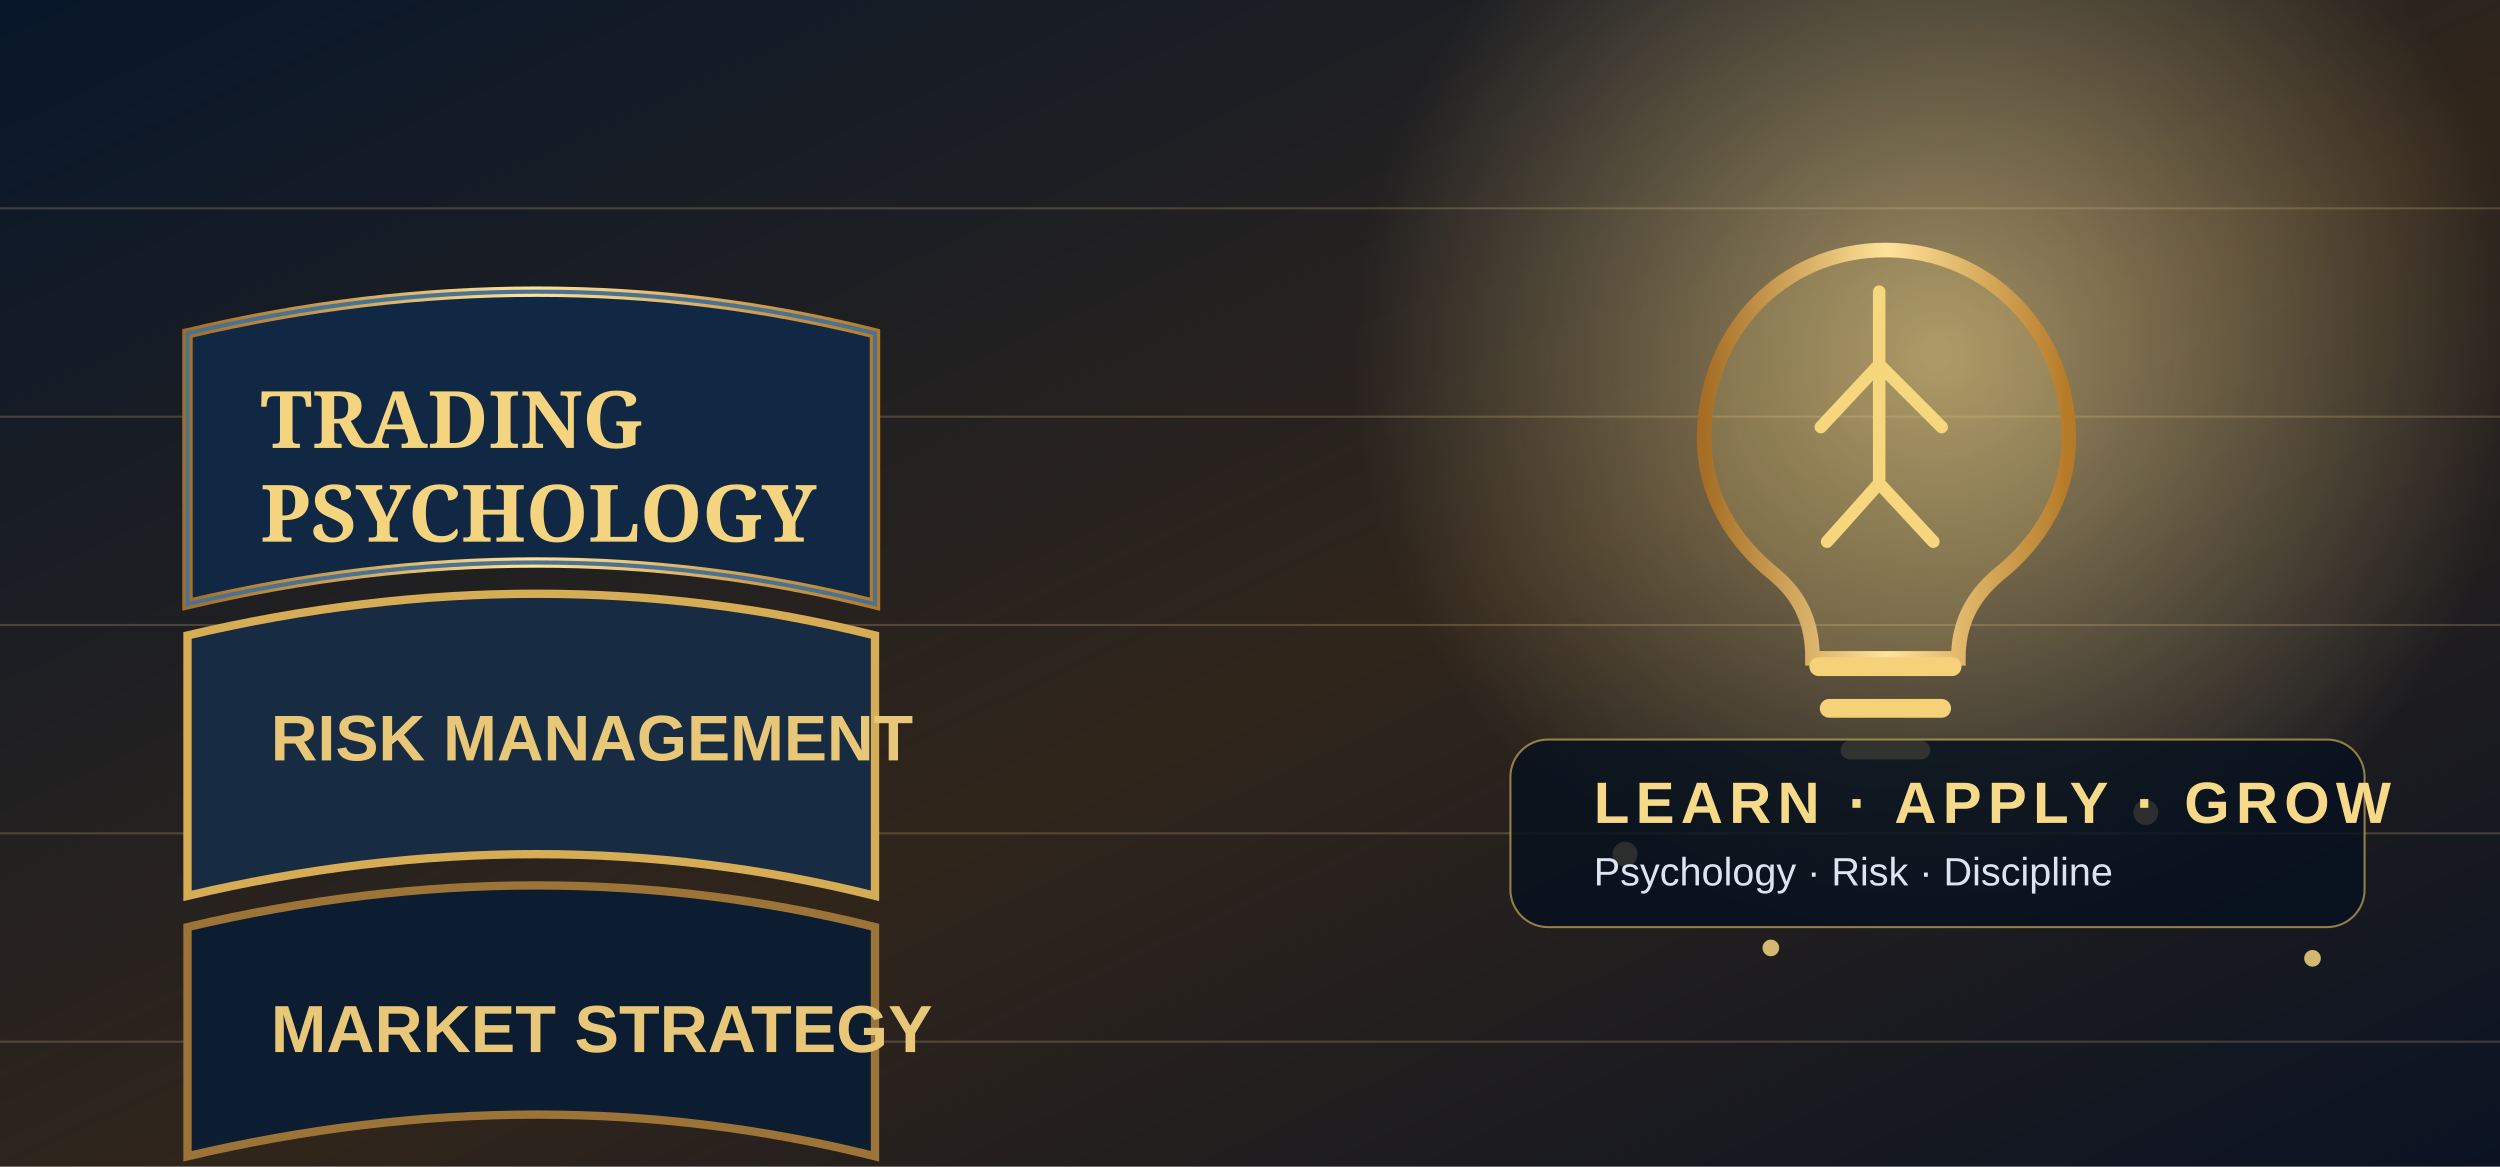
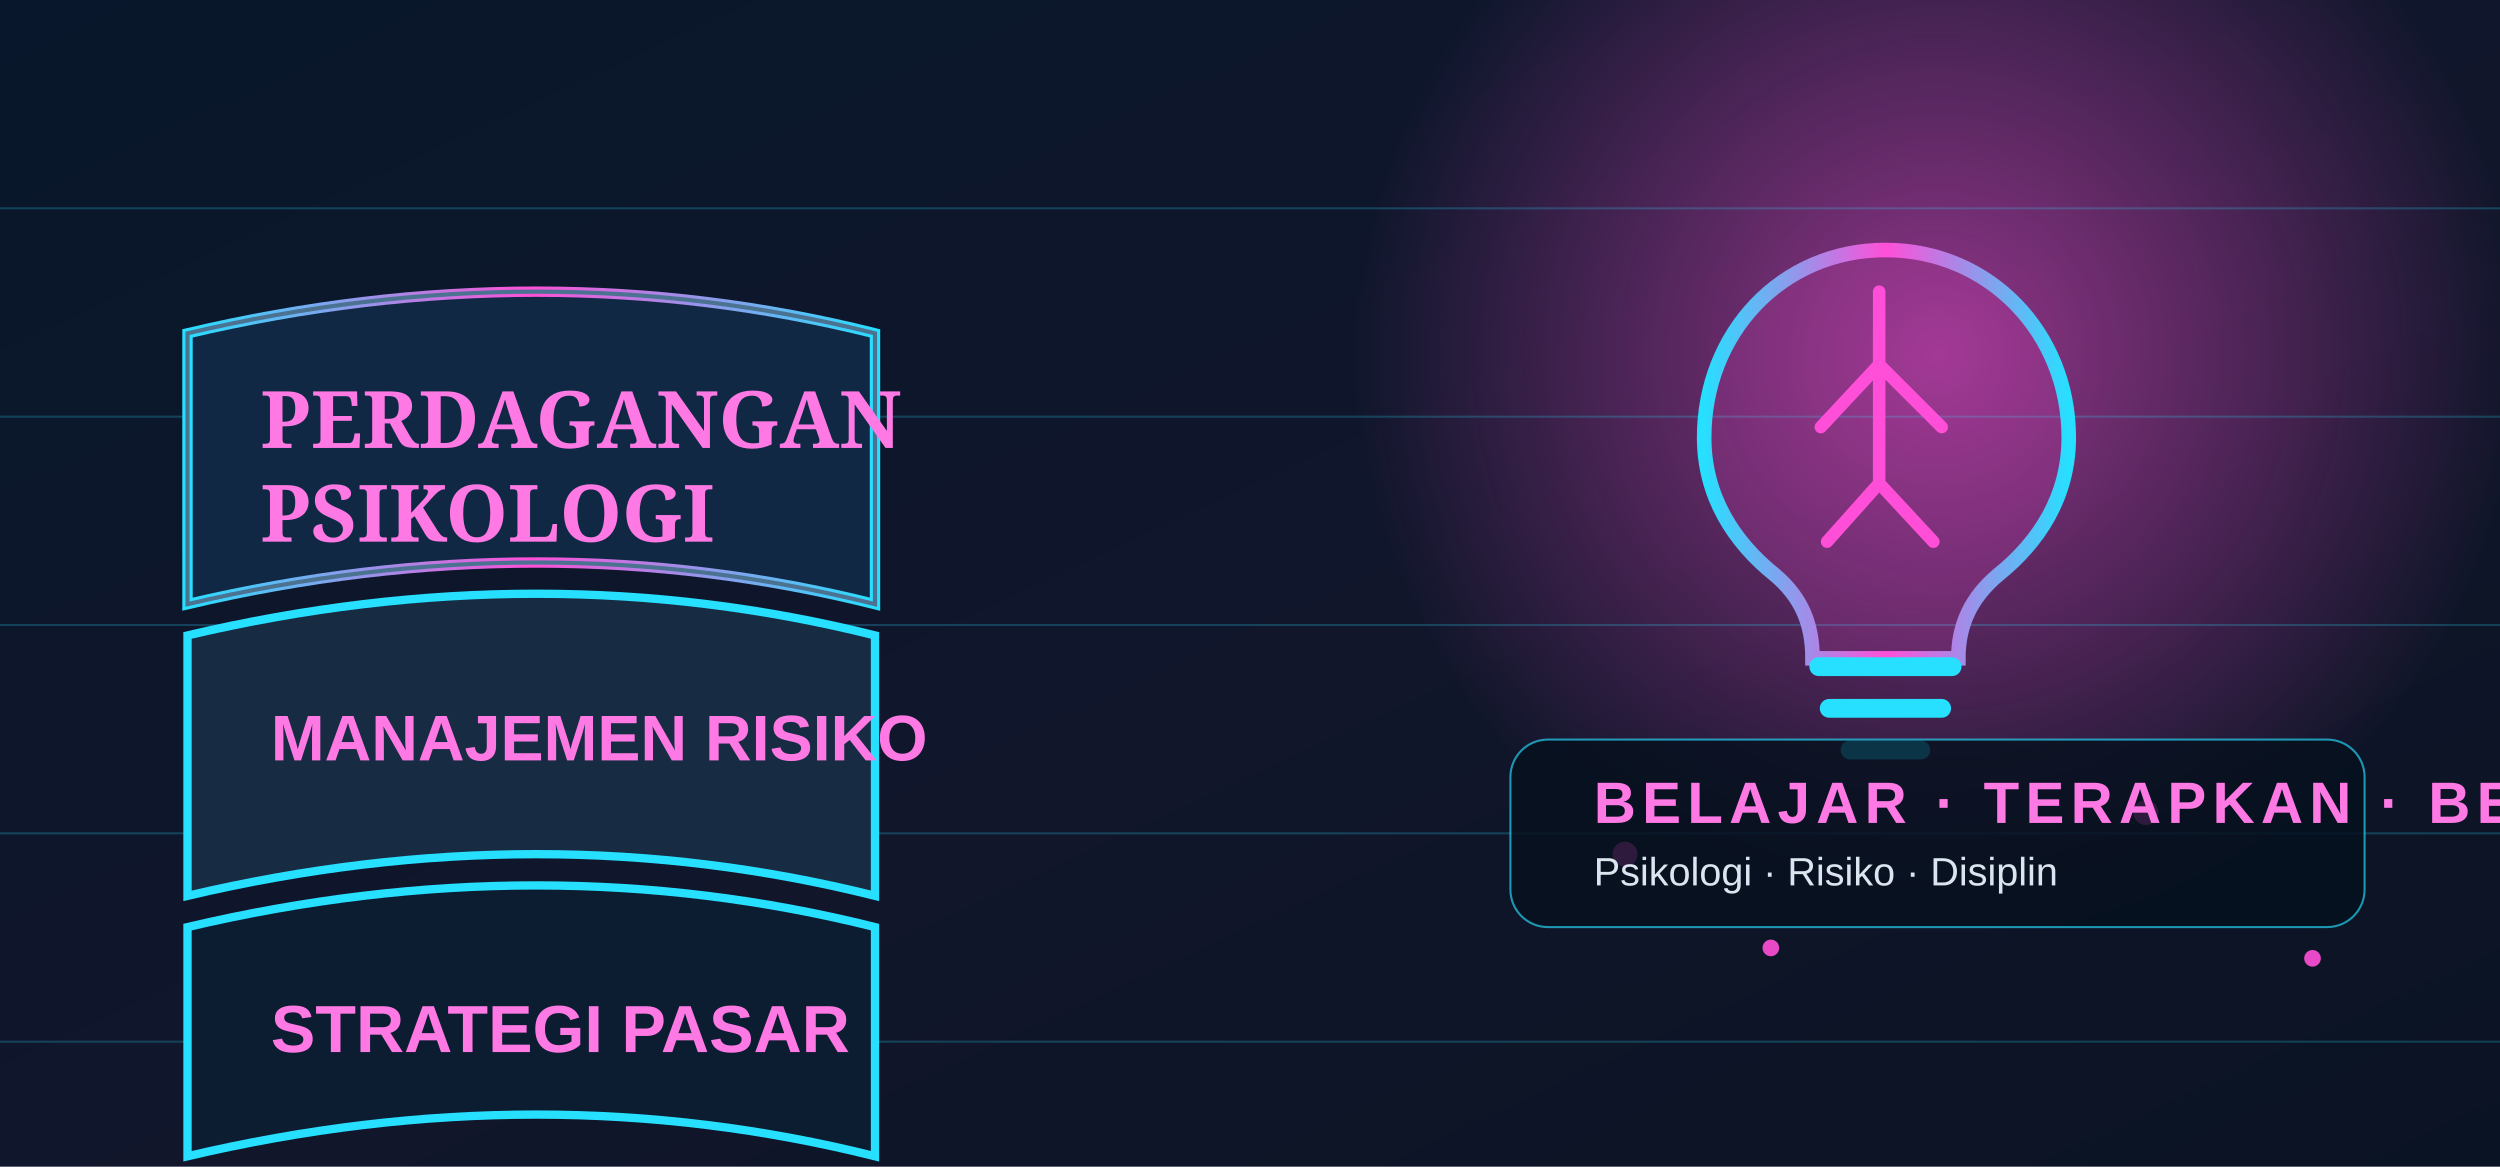
<svg xmlns="http://www.w3.org/2000/svg" viewBox="0 0 1200 560" role="img" aria-labelledby="t d">
  <defs>
    <linearGradient id="bg" x2="1" y2="1">
      <stop stop-color="#08172b" />
-       <stop offset=".55" stop-color="#30251b" />
+       <stop offset=".55" stop-color="#11162b" />
      <stop offset="1" stop-color="#0a1323" />
    </linearGradient>
    <linearGradient id="gold" x2="1">
-       <stop stop-color="#a56e24" />
-       <stop offset=".5" stop-color="#ffe39a" />
-       <stop offset="1" stop-color="#b57a28" />
+       <stop stop-color="#27dfff" />
+       <stop offset=".5" stop-color="#ff4fd8" />
+       <stop offset="1" stop-color="#27dfff" />
    </linearGradient>
    <radialGradient id="lamp">
-       <stop stop-color="#ffe8a0" stop-opacity=".55" />
-       <stop offset="1" stop-color="#ffe8a0" stop-opacity="0" />
+       <stop stop-color="#ff4fd8" stop-opacity=".55" />
+       <stop offset="1" stop-color="#ff4fd8" stop-opacity="0" />
    </radialGradient>
  </defs>
  <rect width="1200" height="560" fill="url(#bg)" />
  <circle cx="930" cy="170" r="280" fill="url(#lamp)" />
-   <g opacity=".22" stroke="#e7c98b">
+   <g opacity=".22" stroke="#27dfff">
    <path d="M0 100H1200M0 200H1200M0 300H1200M0 400H1200M0 500H1200" />
  </g>
  <g transform="translate(90 115)">
    <path d="M0 45Q170 5 330 45V175Q170 135 0 175Z" fill="#102844" stroke="url(#gold)" stroke-width="5" />
    <path d="M0 45Q170 5 330 45V175Q170 135 0 175Z" fill="none" stroke="#4b7391" stroke-width="2" />
-     <text x="35" y="100" fill="#f4d47f" font-family="Georgia,serif" font-size="38" font-weight="700">TRADING</text>
-     <text x="35" y="145" fill="#f4d47f" font-family="Georgia,serif" font-size="38" font-weight="700">PSYCHOLOGY</text>
-     <path d="M0 190Q170 150 330 190V315Q170 275 0 315Z" fill="#172b42" stroke="#d6ad55" stroke-width="4" />
-     <text x="40" y="250" fill="#e8c878" font-family="Arial,sans-serif" font-size="31" font-weight="700">RISK MANAGEMENT</text>
-     <path d="M0 330Q170 290 330 330V440Q170 400 0 440Z" fill="#0c1c31" stroke="#9d7437" stroke-width="4" />
-     <text x="40" y="390" fill="#e8c878" font-family="Arial,sans-serif" font-size="32" font-weight="700">MARKET STRATEGY</text>
+     <text x="35" y="100" fill="#ff79e5" font-family="Georgia,serif" font-size="38" font-weight="700">PERDAGANGAN</text>
+     <text x="35" y="145" fill="#ff79e5" font-family="Georgia,serif" font-size="38" font-weight="700">PSIKOLOGI</text>
+     <path d="M0 190Q170 150 330 190V315Q170 275 0 315Z" fill="#172b42" stroke="#27dfff" stroke-width="4" />
+     <text x="40" y="250" fill="#ff79e5" font-family="Arial,sans-serif" font-size="31" font-weight="700">MANAJEMEN RISIKO</text>
+     <path d="M0 330Q170 290 330 330V440Q170 400 0 440Z" fill="#0c1c31" stroke="#27dfff" stroke-width="4" />
+     <text x="40" y="390" fill="#ff79e5" font-family="Arial,sans-serif" font-size="32" font-weight="700">STRATEGI PASAR</text>
  </g>
  <g transform="translate(790 90)">
-     <path d="M115 30C65 30 28 70 28 120c0 28 14 50 34 66 13 11 18 24 18 40h70c0-16 6-29 19-40 20-16 34-38 34-66 0-50-38-90-88-90Z" fill="#f7d77e" fill-opacity=".14" stroke="url(#gold)" stroke-width="7" />
-     <path d="M83 230h64M88 250h54M98 270h34" stroke="#f5d27a" stroke-width="9" stroke-linecap="round" />
-     <path d="M112 50v92M112 85l-28 30M112 85l30 30M112 142l-25 28M112 142l26 28" stroke="#f7d77e" stroke-width="6" fill="none" stroke-linecap="round" />
+     <path d="M115 30C65 30 28 70 28 120c0 28 14 50 34 66 13 11 18 24 18 40h70c0-16 6-29 19-40 20-16 34-38 34-66 0-50-38-90-88-90Z" fill="#ff4fd8" fill-opacity=".14" stroke="url(#gold)" stroke-width="7" />
+     <path d="M83 230h64M88 250h54M98 270h34" stroke="#27dfff" stroke-width="9" stroke-linecap="round" />
+     <path d="M112 50v92M112 85l-28 30M112 85l30 30M112 142l-25 28M112 142l26 28" stroke="#ff4fd8" stroke-width="6" fill="none" stroke-linecap="round" />
  </g>
-   <g fill="#e9c978" opacity=".9">
+   <g fill="#ff4fd8" opacity=".9">
    <circle cx="780" cy="410" r="6" />
    <circle cx="850" cy="455" r="4" />
    <circle cx="1030" cy="390" r="6" />
    <circle cx="1110" cy="460" r="4" />
  </g>
-   <rect x="725" y="355" width="410" height="90" rx="18" fill="#06101e" fill-opacity=".82" stroke="#d8b45a" stroke-opacity=".65" />
-   <text x="765" y="395" fill="#f6d989" font-family="Arial,sans-serif" font-size="28" font-weight="700" letter-spacing="3">LEARN · APPLY · GROW</text>
-   <text x="765" y="425" fill="#dbe5ef" font-family="Arial,sans-serif" font-size="19">Psychology · Risk · Discipline</text>
+   <rect x="725" y="355" width="410" height="90" rx="18" fill="#06101e" fill-opacity=".82" stroke="#27dfff" stroke-opacity=".65" />
+   <text x="765" y="395" fill="#ff79e5" font-family="Arial,sans-serif" font-size="28" font-weight="700" letter-spacing="3">BELAJAR · TERAPKAN · BERTUMBUH</text>
+   <text x="765" y="425" fill="#dbe5ef" font-family="Arial,sans-serif" font-size="19">Psikologi · Risiko · Disiplin</text>
</svg>
